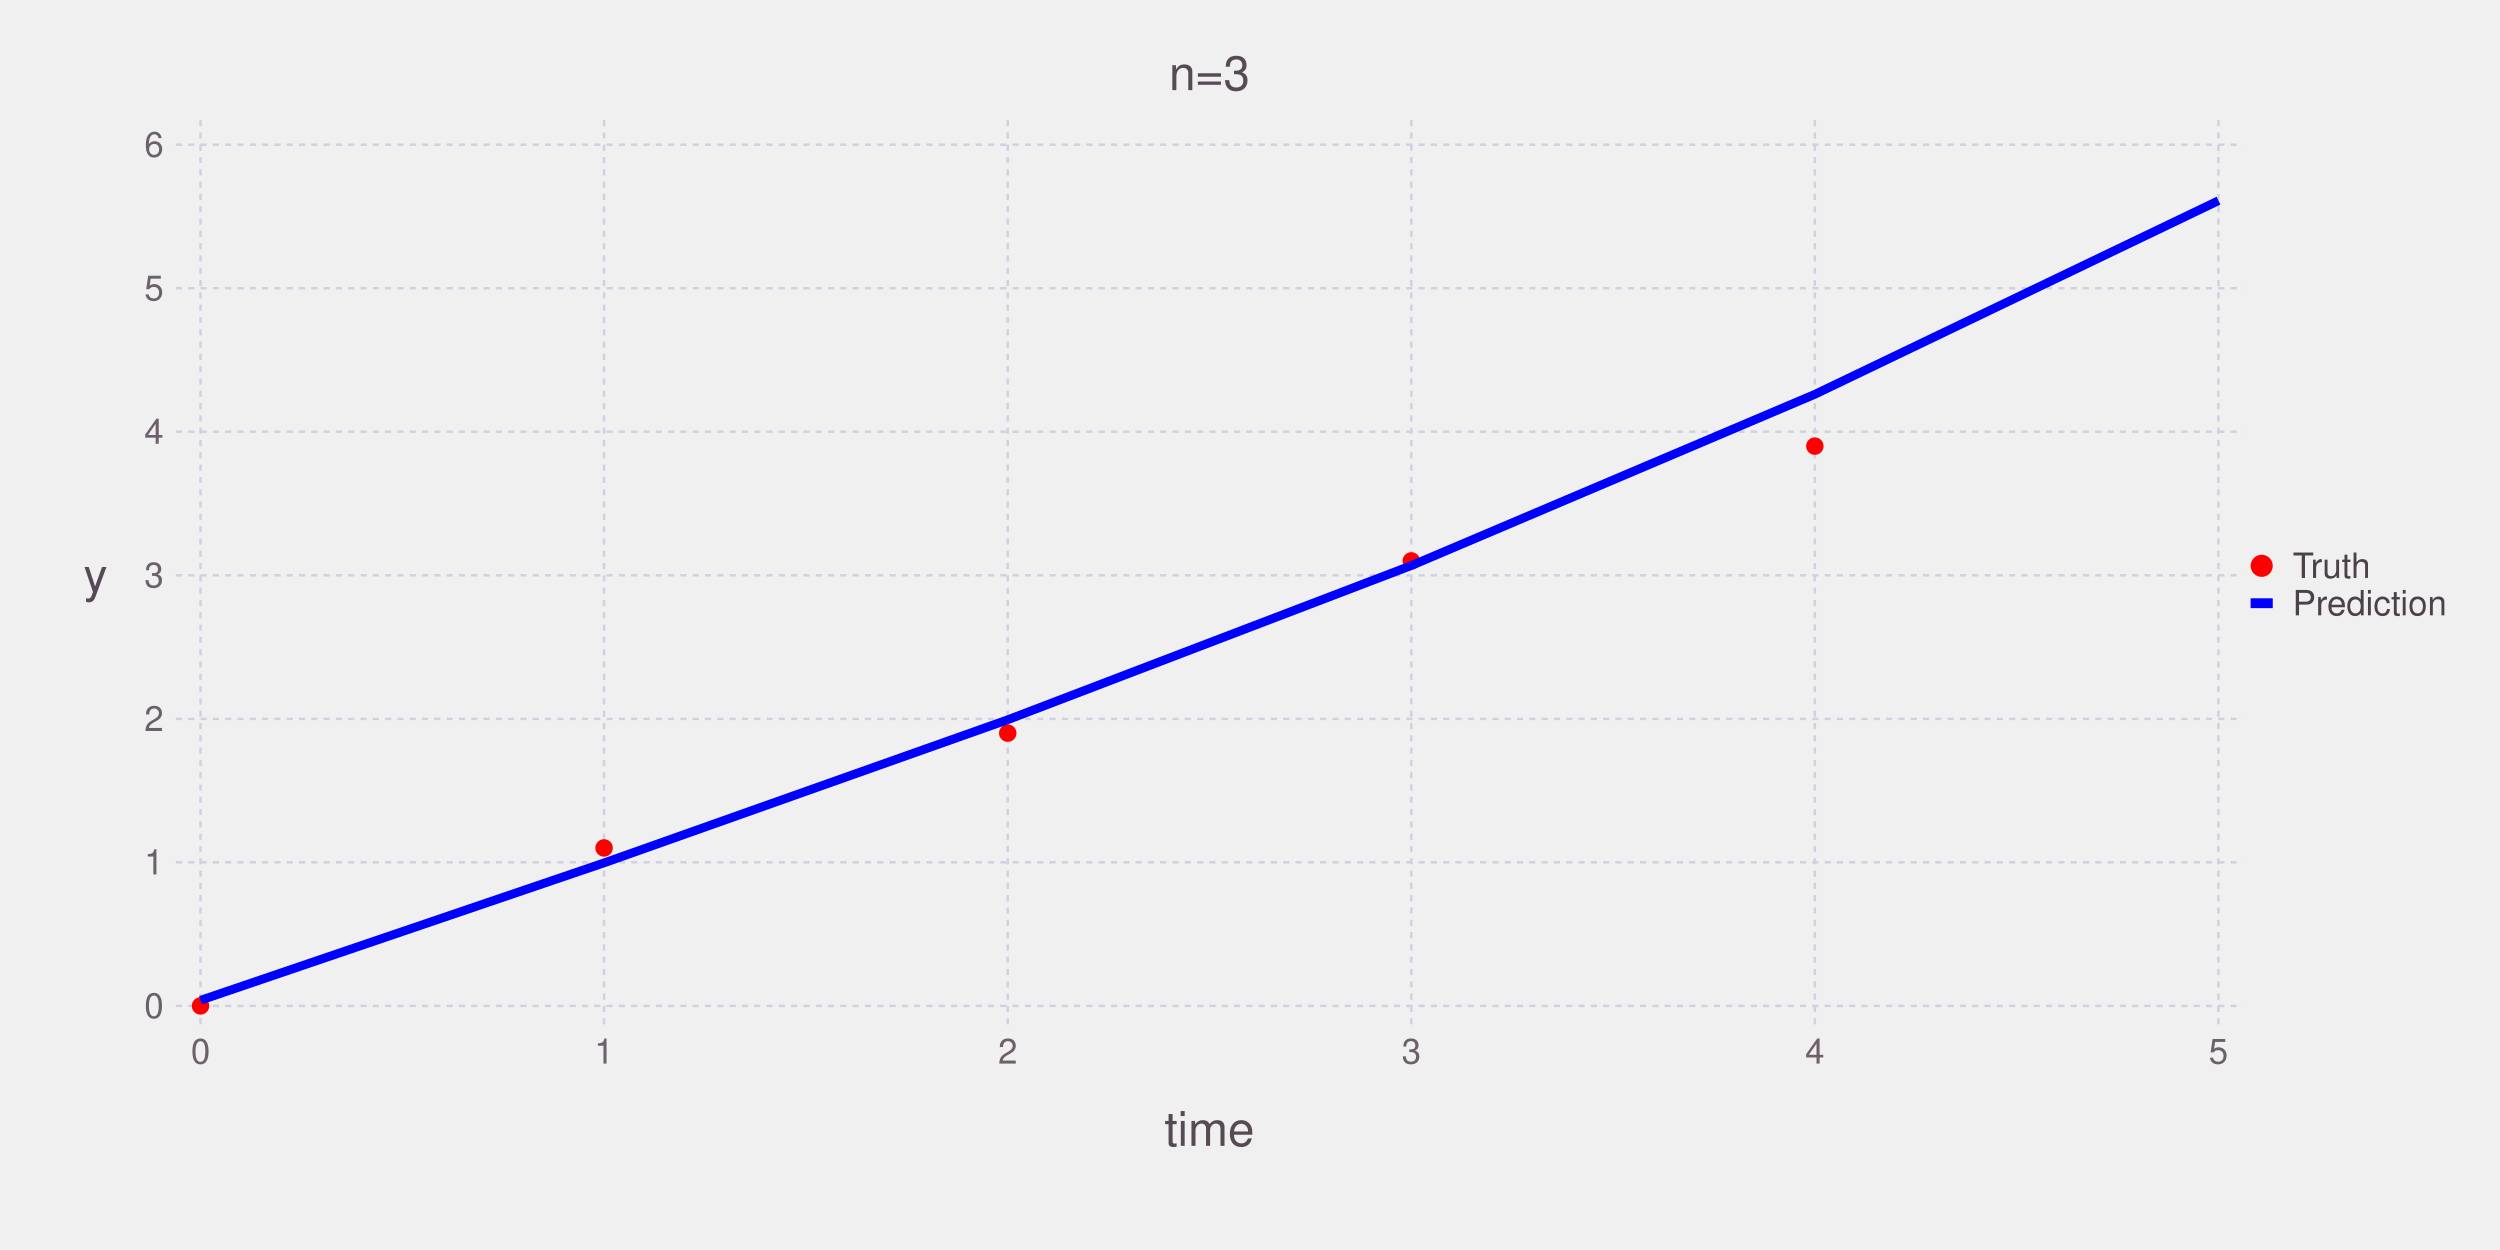
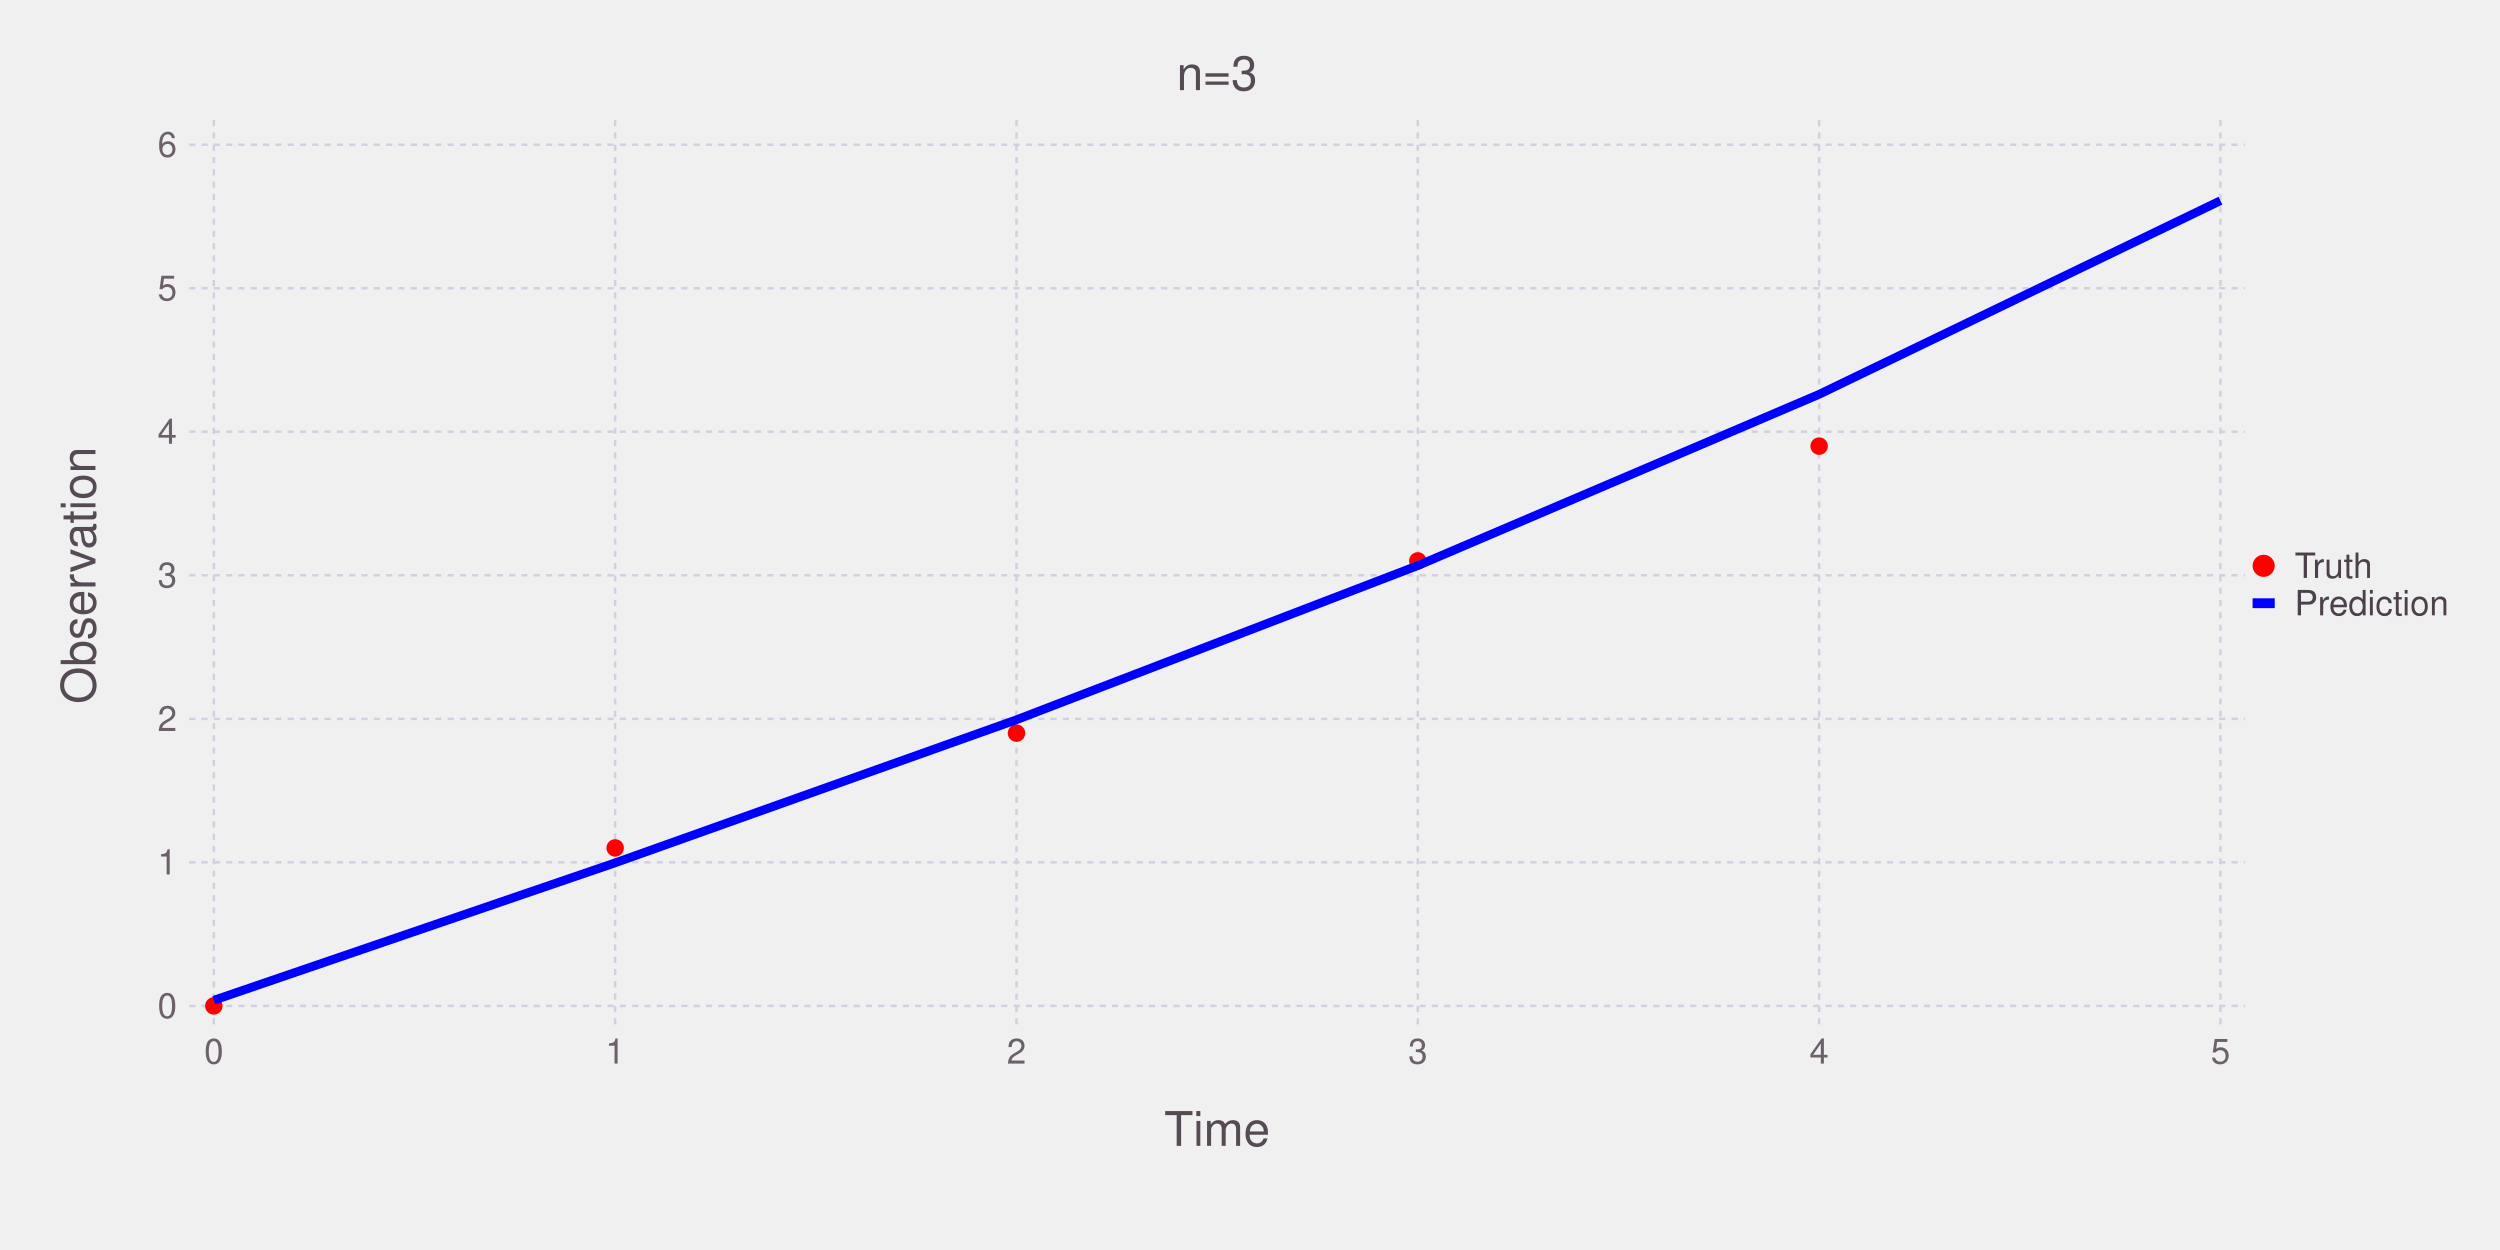
<svg xmlns="http://www.w3.org/2000/svg" version="1.2" width="203.2mm" height="101.6mm" viewBox="0 0 203.2 101.6" stroke="none" fill="#000000" stroke-width="0.3" font-size="3.88">
  <defs>
    <marker id="arrow" markerWidth="15" markerHeight="7" refX="5" refY="3.5" orient="auto" markerUnits="strokeWidth">
      <path d="M0,0 L15,3.5 L0,7 z" stroke="context-stroke" fill="context-stroke" />
    </marker>
  </defs>
-   <g class="plotroot xscalable yscalable" id="img-0f33591f-1">
-     <g font-size="3.88" font-family="'PT Sans','Helvetica Neue','Helvetica',sans-serif" fill="#564A55" stroke="#000000" stroke-opacity="0.000" id="img-0f33591f-2">
-       <g transform="translate(98.31,90.81)">
-         <g class="primitive">
-           <text text-anchor="middle" dy="0.6em">time</text>
-         </g>
-       </g>
-     </g>
-     <g class="guide xlabels" font-size="2.82" font-family="'PT Sans Caption','Helvetica Neue','Helvetica',sans-serif" fill="#6C606B" id="img-0f33591f-3">
-       <g transform="translate(16.3,84.76)">
+   <g class="plotroot xscalable yscalable" id="img-d93be6cd-1">
+     <g font-size="3.88" font-family="'PT Sans','Helvetica Neue','Helvetica',sans-serif" fill="#564A55" stroke="#000000" stroke-opacity="0.000" id="img-d93be6cd-2">
+       <g transform="translate(98.93,90.81)">
+         <g class="primitive">
+           <text text-anchor="middle" dy="0.6em">Time</text>
+         </g>
+       </g>
+     </g>
+     <g class="guide xlabels" font-size="2.82" font-family="'PT Sans Caption','Helvetica Neue','Helvetica',sans-serif" fill="#6C606B" id="img-d93be6cd-3">
+       <g transform="translate(17.38,84.76)">
        <g class="primitive">
          <text text-anchor="middle" dy="0.6em">0</text>
        </g>
      </g>
-       <g transform="translate(49.1,84.76)">
+       <g transform="translate(50,84.76)">
        <g class="primitive">
          <text text-anchor="middle" dy="0.6em">1</text>
        </g>
      </g>
-       <g transform="translate(81.91,84.76)">
+       <g transform="translate(82.62,84.76)">
        <g class="primitive">
          <text text-anchor="middle" dy="0.6em">2</text>
        </g>
      </g>
-       <g transform="translate(114.71,84.76)">
+       <g transform="translate(115.24,84.76)">
        <g class="primitive">
          <text text-anchor="middle" dy="0.6em">3</text>
        </g>
      </g>
-       <g transform="translate(147.51,84.76)">
+       <g transform="translate(147.86,84.76)">
        <g class="primitive">
          <text text-anchor="middle" dy="0.6em">4</text>
        </g>
      </g>
-       <g transform="translate(180.31,84.76)">
+       <g transform="translate(180.48,84.76)">
        <g class="primitive">
          <text text-anchor="middle" dy="0.6em">5</text>
        </g>
      </g>
    </g>
-     <g class="guide colorkey" id="img-0f33591f-4">
-       <g fill="#4C404B" font-size="2.82" font-family="'PT Sans','Helvetica Neue','Helvetica',sans-serif" id="img-0f33591f-5">
-         <g transform="translate(186.35,45.99)" id="img-0f33591f-6">
+     <g class="guide colorkey" id="img-d93be6cd-4">
+       <g fill="#4C404B" font-size="2.82" font-family="'PT Sans','Helvetica Neue','Helvetica',sans-serif" id="img-d93be6cd-5">
+         <g transform="translate(186.51,45.99)" id="img-d93be6cd-6">
          <g class="primitive">
            <text dy="0.35em">Truth</text>
          </g>
        </g>
-         <g transform="translate(186.35,49.03)" id="img-0f33591f-7">
+         <g transform="translate(186.51,49.03)" id="img-d93be6cd-7">
          <g class="primitive">
            <text dy="0.35em">Prediction</text>
          </g>
        </g>
      </g>
-       <g stroke-width="0" id="img-0f33591f-8">
-         <g stroke="#FFFFFF" fill-opacity="1" fill="#0000FF" id="img-0f33591f-9">
-           <g transform="translate(183.83,49.03)" id="img-0f33591f-10">
+       <g stroke-width="0" id="img-d93be6cd-8">
+         <g stroke="#FFFFFF" fill-opacity="1" fill="#0000FF" id="img-d93be6cd-9">
+           <g transform="translate(183.99,49.03)" id="img-d93be6cd-10">
            <path d="M-0.9,-0.4 L0.9,-0.4 0.9,0.4 -0.9,0.4  z" class="primitive" />
          </g>
        </g>
-         <g stroke="#FFFFFF" fill-opacity="1" fill="#FF0000" id="img-0f33591f-11">
-           <g transform="translate(183.83,45.99)" id="img-0f33591f-12">
+         <g stroke="#FFFFFF" fill-opacity="1" fill="#FF0000" id="img-d93be6cd-11">
+           <g transform="translate(183.99,45.99)" id="img-d93be6cd-12">
            <circle cx="0" cy="0" r="0.9" class="primitive" />
          </g>
        </g>
      </g>
-       <g fill="#362A35" font-size="3.88" font-family="'PT Sans','Helvetica Neue','Helvetica',sans-serif" stroke="#000000" stroke-opacity="0.000" id="img-0f33591f-13">
-         <g transform="translate(183.31,42.98)" id="img-0f33591f-14">
+       <g fill="#362A35" font-size="3.88" font-family="'PT Sans','Helvetica Neue','Helvetica',sans-serif" stroke="#000000" stroke-opacity="0.000" id="img-d93be6cd-13">
+         <g transform="translate(183.48,42.98)" id="img-d93be6cd-14">
          <g class="primitive">
            <text dy="-0em" />
          </g>
        </g>
      </g>
    </g>
-     <g clip-path="url(#img-0f33591f-15)">
-       <g id="img-0f33591f-16">
-         <g pointer-events="visible" stroke-width="0.3" fill="#000000" fill-opacity="0.000" stroke="#000000" stroke-opacity="0.000" class="guide background" id="img-0f33591f-17">
-           <g transform="translate(98.31,46.76)" id="img-0f33591f-18">
-             <path d="M-84.01,-37 L84.01,-37 84.01,37 -84.01,37  z" class="primitive" />
-           </g>
-         </g>
-         <g class="guide ygridlines xfixed" stroke-dasharray="0.5,0.5" stroke-width="0.2" stroke="#D0D0E0" id="img-0f33591f-19">
-           <g transform="translate(98.31,81.76)" id="img-0f33591f-20">
-             <path fill="none" d="M-84.01,0 L84.01,0 " class="primitive" />
-           </g>
-           <g transform="translate(98.31,70.09)" id="img-0f33591f-21">
-             <path fill="none" d="M-84.01,0 L84.01,0 " class="primitive" />
-           </g>
-           <g transform="translate(98.31,58.43)" id="img-0f33591f-22">
-             <path fill="none" d="M-84.01,0 L84.01,0 " class="primitive" />
-           </g>
-           <g transform="translate(98.31,46.76)" id="img-0f33591f-23">
-             <path fill="none" d="M-84.01,0 L84.01,0 " class="primitive" />
-           </g>
-           <g transform="translate(98.31,35.09)" id="img-0f33591f-24">
-             <path fill="none" d="M-84.01,0 L84.01,0 " class="primitive" />
-           </g>
-           <g transform="translate(98.31,23.43)" id="img-0f33591f-25">
-             <path fill="none" d="M-84.01,0 L84.01,0 " class="primitive" />
-           </g>
-           <g transform="translate(98.31,11.76)" id="img-0f33591f-26">
-             <path fill="none" d="M-84.01,0 L84.01,0 " class="primitive" />
-           </g>
-         </g>
-         <g class="guide xgridlines yfixed" stroke-dasharray="0.5,0.5" stroke-width="0.2" stroke="#D0D0E0" id="img-0f33591f-27">
-           <g transform="translate(16.3,46.76)" id="img-0f33591f-28">
-             <path fill="none" d="M0,-37 L0,37 " class="primitive" />
-           </g>
-           <g transform="translate(49.1,46.76)" id="img-0f33591f-29">
-             <path fill="none" d="M0,-37 L0,37 " class="primitive" />
-           </g>
-           <g transform="translate(81.91,46.76)" id="img-0f33591f-30">
-             <path fill="none" d="M0,-37 L0,37 " class="primitive" />
-           </g>
-           <g transform="translate(114.71,46.76)" id="img-0f33591f-31">
-             <path fill="none" d="M0,-37 L0,37 " class="primitive" />
-           </g>
-           <g transform="translate(147.51,46.76)" id="img-0f33591f-32">
-             <path fill="none" d="M0,-37 L0,37 " class="primitive" />
-           </g>
-           <g transform="translate(180.31,46.76)" id="img-0f33591f-33">
-             <path fill="none" d="M0,-37 L0,37 " class="primitive" />
-           </g>
-         </g>
-         <g class="plotpanel" id="img-0f33591f-34">
-           <g class="geometry" id="img-0f33591f-35">
-             <g stroke-width="0" id="img-0f33591f-36">
-               <g class="color_RGBA{Float32}(1.0f0,0.0f0,0.0f0,1.0f0)" fill-opacity="1" stroke="#FFFFFF" fill="#FF0000" id="img-0f33591f-37">
-                 <g class="marker" id="img-0f33591f-38">
-                   <g transform="translate(147.51,36.26)" id="img-0f33591f-39">
-                     <circle cx="0" cy="0" r="0.71" class="primitive" />
-                   </g>
-                 </g>
-               </g>
-               <g class="color_RGBA{Float32}(1.0f0,0.0f0,0.0f0,1.0f0)" fill-opacity="1" stroke="#FFFFFF" fill="#FF0000" id="img-0f33591f-40">
-                 <g class="marker" id="img-0f33591f-41">
-                   <g transform="translate(114.71,45.59)" id="img-0f33591f-42">
-                     <circle cx="0" cy="0" r="0.71" class="primitive" />
-                   </g>
-                 </g>
-               </g>
-               <g class="color_RGBA{Float32}(1.0f0,0.0f0,0.0f0,1.0f0)" fill-opacity="1" stroke="#FFFFFF" fill="#FF0000" id="img-0f33591f-43">
-                 <g class="marker" id="img-0f33591f-44">
-                   <g transform="translate(81.91,59.59)" id="img-0f33591f-45">
-                     <circle cx="0" cy="0" r="0.71" class="primitive" />
-                   </g>
-                 </g>
-               </g>
-               <g class="color_RGBA{Float32}(1.0f0,0.0f0,0.0f0,1.0f0)" fill-opacity="1" stroke="#FFFFFF" fill="#FF0000" id="img-0f33591f-46">
-                 <g class="marker" id="img-0f33591f-47">
-                   <g transform="translate(49.1,68.92)" id="img-0f33591f-48">
-                     <circle cx="0" cy="0" r="0.71" class="primitive" />
-                   </g>
-                 </g>
-               </g>
-               <g class="color_RGBA{Float32}(1.0f0,0.0f0,0.0f0,1.0f0)" fill-opacity="1" stroke="#FFFFFF" fill="#FF0000" id="img-0f33591f-49">
-                 <g class="marker" id="img-0f33591f-50">
-                   <g transform="translate(16.3,81.76)" id="img-0f33591f-51">
+     <g clip-path="url(#img-d93be6cd-15)">
+       <g id="img-d93be6cd-16">
+         <g pointer-events="visible" stroke-width="0.3" fill="#000000" fill-opacity="0.000" stroke="#000000" stroke-opacity="0.000" class="guide background" id="img-d93be6cd-17">
+           <g transform="translate(98.93,46.76)" id="img-d93be6cd-18">
+             <path d="M-83.55,-37 L83.55,-37 83.55,37 -83.55,37  z" class="primitive" />
+           </g>
+         </g>
+         <g class="guide ygridlines xfixed" stroke-dasharray="0.5,0.5" stroke-width="0.2" stroke="#D0D0E0" id="img-d93be6cd-19">
+           <g transform="translate(98.93,81.76)" id="img-d93be6cd-20">
+             <path fill="none" d="M-83.55,0 L83.55,0 " class="primitive" />
+           </g>
+           <g transform="translate(98.93,70.09)" id="img-d93be6cd-21">
+             <path fill="none" d="M-83.55,0 L83.55,0 " class="primitive" />
+           </g>
+           <g transform="translate(98.93,58.43)" id="img-d93be6cd-22">
+             <path fill="none" d="M-83.55,0 L83.55,0 " class="primitive" />
+           </g>
+           <g transform="translate(98.93,46.76)" id="img-d93be6cd-23">
+             <path fill="none" d="M-83.55,0 L83.55,0 " class="primitive" />
+           </g>
+           <g transform="translate(98.93,35.09)" id="img-d93be6cd-24">
+             <path fill="none" d="M-83.55,0 L83.55,0 " class="primitive" />
+           </g>
+           <g transform="translate(98.93,23.43)" id="img-d93be6cd-25">
+             <path fill="none" d="M-83.55,0 L83.55,0 " class="primitive" />
+           </g>
+           <g transform="translate(98.93,11.76)" id="img-d93be6cd-26">
+             <path fill="none" d="M-83.55,0 L83.55,0 " class="primitive" />
+           </g>
+         </g>
+         <g class="guide xgridlines yfixed" stroke-dasharray="0.5,0.5" stroke-width="0.2" stroke="#D0D0E0" id="img-d93be6cd-27">
+           <g transform="translate(17.38,46.76)" id="img-d93be6cd-28">
+             <path fill="none" d="M0,-37 L0,37 " class="primitive" />
+           </g>
+           <g transform="translate(50,46.76)" id="img-d93be6cd-29">
+             <path fill="none" d="M0,-37 L0,37 " class="primitive" />
+           </g>
+           <g transform="translate(82.62,46.76)" id="img-d93be6cd-30">
+             <path fill="none" d="M0,-37 L0,37 " class="primitive" />
+           </g>
+           <g transform="translate(115.24,46.76)" id="img-d93be6cd-31">
+             <path fill="none" d="M0,-37 L0,37 " class="primitive" />
+           </g>
+           <g transform="translate(147.86,46.76)" id="img-d93be6cd-32">
+             <path fill="none" d="M0,-37 L0,37 " class="primitive" />
+           </g>
+           <g transform="translate(180.48,46.76)" id="img-d93be6cd-33">
+             <path fill="none" d="M0,-37 L0,37 " class="primitive" />
+           </g>
+         </g>
+         <g class="plotpanel" id="img-d93be6cd-34">
+           <g class="geometry" id="img-d93be6cd-35">
+             <g stroke-width="0" id="img-d93be6cd-36">
+               <g class="color_RGBA{Float32}(1.0f0,0.0f0,0.0f0,1.0f0)" fill-opacity="1" stroke="#FFFFFF" fill="#FF0000" id="img-d93be6cd-37">
+                 <g class="marker" id="img-d93be6cd-38">
+                   <g transform="translate(147.86,36.26)" id="img-d93be6cd-39">
+                     <circle cx="0" cy="0" r="0.71" class="primitive" />
+                   </g>
+                 </g>
+               </g>
+               <g class="color_RGBA{Float32}(1.0f0,0.0f0,0.0f0,1.0f0)" fill-opacity="1" stroke="#FFFFFF" fill="#FF0000" id="img-d93be6cd-40">
+                 <g class="marker" id="img-d93be6cd-41">
+                   <g transform="translate(115.24,45.59)" id="img-d93be6cd-42">
+                     <circle cx="0" cy="0" r="0.71" class="primitive" />
+                   </g>
+                 </g>
+               </g>
+               <g class="color_RGBA{Float32}(1.0f0,0.0f0,0.0f0,1.0f0)" fill-opacity="1" stroke="#FFFFFF" fill="#FF0000" id="img-d93be6cd-43">
+                 <g class="marker" id="img-d93be6cd-44">
+                   <g transform="translate(82.62,59.59)" id="img-d93be6cd-45">
+                     <circle cx="0" cy="0" r="0.71" class="primitive" />
+                   </g>
+                 </g>
+               </g>
+               <g class="color_RGBA{Float32}(1.0f0,0.0f0,0.0f0,1.0f0)" fill-opacity="1" stroke="#FFFFFF" fill="#FF0000" id="img-d93be6cd-46">
+                 <g class="marker" id="img-d93be6cd-47">
+                   <g transform="translate(50,68.92)" id="img-d93be6cd-48">
+                     <circle cx="0" cy="0" r="0.71" class="primitive" />
+                   </g>
+                 </g>
+               </g>
+               <g class="color_RGBA{Float32}(1.0f0,0.0f0,0.0f0,1.0f0)" fill-opacity="1" stroke="#FFFFFF" fill="#FF0000" id="img-d93be6cd-49">
+                 <g class="marker" id="img-d93be6cd-50">
+                   <g transform="translate(17.38,81.76)" id="img-d93be6cd-51">
                    <circle cx="0" cy="0" r="0.71" class="primitive" />
                  </g>
                </g>
              </g>
            </g>
          </g>
-           <g stroke-width="0.71" fill="#000000" fill-opacity="0.000" class="geometry" id="img-0f33591f-52">
-             <g class="color_RGB{N0f8}(0.0,0.0,1.0)" stroke-dasharray="none" stroke="#0000FF" id="img-0f33591f-53">
-               <g transform="translate(98.31,50.71)" id="img-0f33591f-54">
-                 <path fill="none" d="M-82.01,30.59 L-49.2,19.42 -16.4,7.79 16.4,-4.74 49.2,-18.66 82.01,-34.4 " class="primitive" />
+           <g stroke-width="0.71" fill="#000000" fill-opacity="0.000" class="geometry" id="img-d93be6cd-52">
+             <g class="color_RGB{N0f8}(0.0,0.0,1.0)" stroke-dasharray="none" stroke="#0000FF" id="img-d93be6cd-53">
+               <g transform="translate(98.93,50.71)" id="img-d93be6cd-54">
+                 <path fill="none" d="M-81.55,30.59 L-48.93,19.42 -16.31,7.79 16.31,-4.74 48.93,-18.66 81.55,-34.4 " class="primitive" />
              </g>
            </g>
          </g>
        </g>
      </g>
    </g>
-     <g class="guide ylabels" font-size="2.82" font-family="'PT Sans Caption','Helvetica Neue','Helvetica',sans-serif" fill="#6C606B" id="img-0f33591f-55">
-       <g transform="translate(13.3,81.76)" id="img-0f33591f-56">
+     <g class="guide ylabels" font-size="2.82" font-family="'PT Sans Caption','Helvetica Neue','Helvetica',sans-serif" fill="#6C606B" id="img-d93be6cd-55">
+       <g transform="translate(14.38,81.76)" id="img-d93be6cd-56">
        <g class="primitive">
          <text text-anchor="end" dy="0.35em">0</text>
        </g>
      </g>
-       <g transform="translate(13.3,70.09)" id="img-0f33591f-57">
+       <g transform="translate(14.38,70.09)" id="img-d93be6cd-57">
        <g class="primitive">
          <text text-anchor="end" dy="0.35em">1</text>
        </g>
      </g>
-       <g transform="translate(13.3,58.43)" id="img-0f33591f-58">
+       <g transform="translate(14.38,58.43)" id="img-d93be6cd-58">
        <g class="primitive">
          <text text-anchor="end" dy="0.35em">2</text>
        </g>
      </g>
-       <g transform="translate(13.3,46.76)" id="img-0f33591f-59">
+       <g transform="translate(14.38,46.76)" id="img-d93be6cd-59">
        <g class="primitive">
          <text text-anchor="end" dy="0.35em">3</text>
        </g>
      </g>
-       <g transform="translate(13.3,35.09)" id="img-0f33591f-60">
+       <g transform="translate(14.38,35.09)" id="img-d93be6cd-60">
        <g class="primitive">
          <text text-anchor="end" dy="0.35em">4</text>
        </g>
      </g>
-       <g transform="translate(13.3,23.43)" id="img-0f33591f-61">
+       <g transform="translate(14.38,23.43)" id="img-d93be6cd-61">
        <g class="primitive">
          <text text-anchor="end" dy="0.35em">5</text>
        </g>
      </g>
-       <g transform="translate(13.3,11.76)" id="img-0f33591f-62">
+       <g transform="translate(14.38,11.76)" id="img-d93be6cd-62">
        <g class="primitive">
          <text text-anchor="end" dy="0.35em">6</text>
        </g>
      </g>
    </g>
-     <g font-size="3.88" font-family="'PT Sans','Helvetica Neue','Helvetica',sans-serif" fill="#564A55" stroke="#000000" stroke-opacity="0.000" id="img-0f33591f-63">
-       <g transform="translate(8.73,46.76)" id="img-0f33591f-64">
-         <g class="primitive">
-           <text text-anchor="end" dy="0.35em">y</text>
-         </g>
-       </g>
-     </g>
-     <g font-size="3.88" font-family="'PT Sans','Helvetica Neue','Helvetica',sans-serif" fill="#564A55" stroke="#000000" stroke-opacity="0.000" id="img-0f33591f-65">
-       <g transform="translate(98.31,5)" id="img-0f33591f-66">
+     <g font-size="3.88" font-family="'PT Sans','Helvetica Neue','Helvetica',sans-serif" fill="#564A55" stroke="#000000" stroke-opacity="0.000" id="img-d93be6cd-63">
+       <g transform="translate(8.4,44.76)" id="img-d93be6cd-64">
+         <g class="primitive">
+           <text text-anchor="middle" dy="0.35em" transform="rotate(-90,0, 2)">Observation</text>
+         </g>
+       </g>
+     </g>
+     <g font-size="3.88" font-family="'PT Sans','Helvetica Neue','Helvetica',sans-serif" fill="#564A55" stroke="#000000" stroke-opacity="0.000" id="img-d93be6cd-65">
+       <g transform="translate(98.93,5)" id="img-d93be6cd-66">
        <g class="primitive">
          <text text-anchor="middle" dy="0.6em">n=3</text>
        </g>
      </g>
    </g>
  </g>
  <defs>
-     <clipPath id="img-0f33591f-15">
-       <path d="M14.3,9.76 L182.31,9.76 182.31,83.76 14.3,83.76 " />
+     <clipPath id="img-d93be6cd-15">
+       <path d="M15.38,9.76 L182.48,9.76 182.48,83.76 15.38,83.76 " />
    </clipPath>
  </defs>
</svg>
